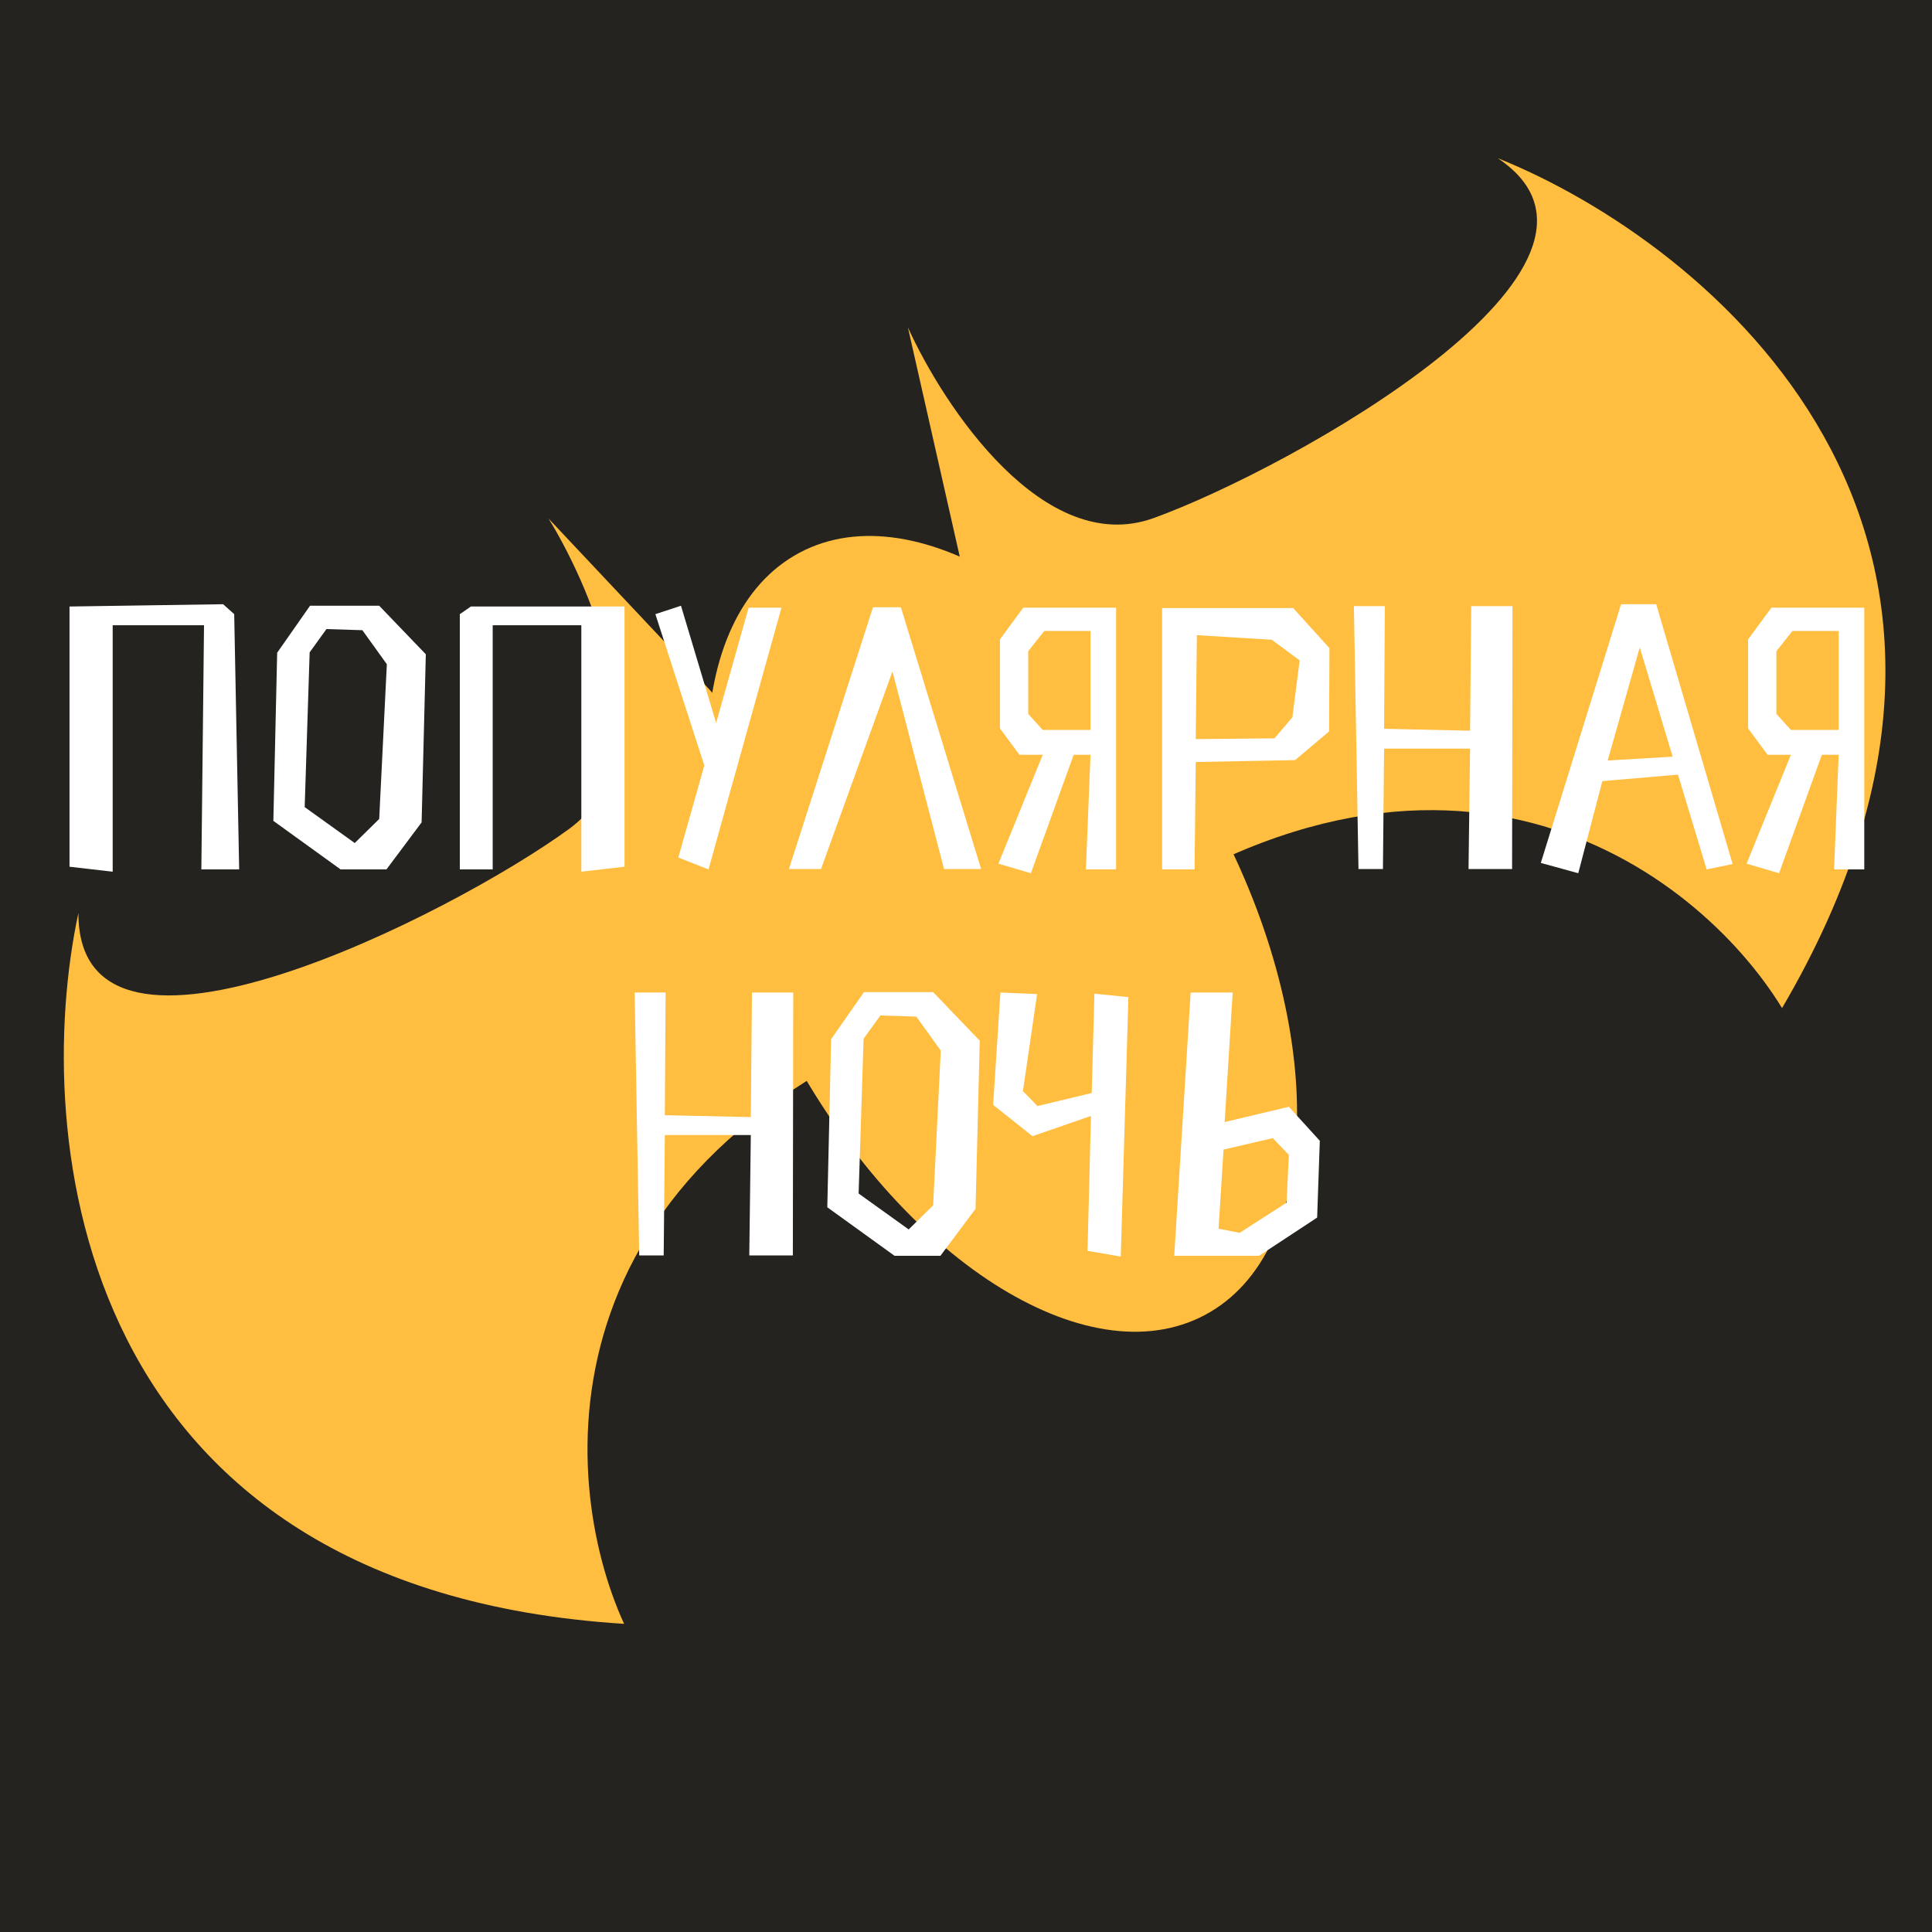
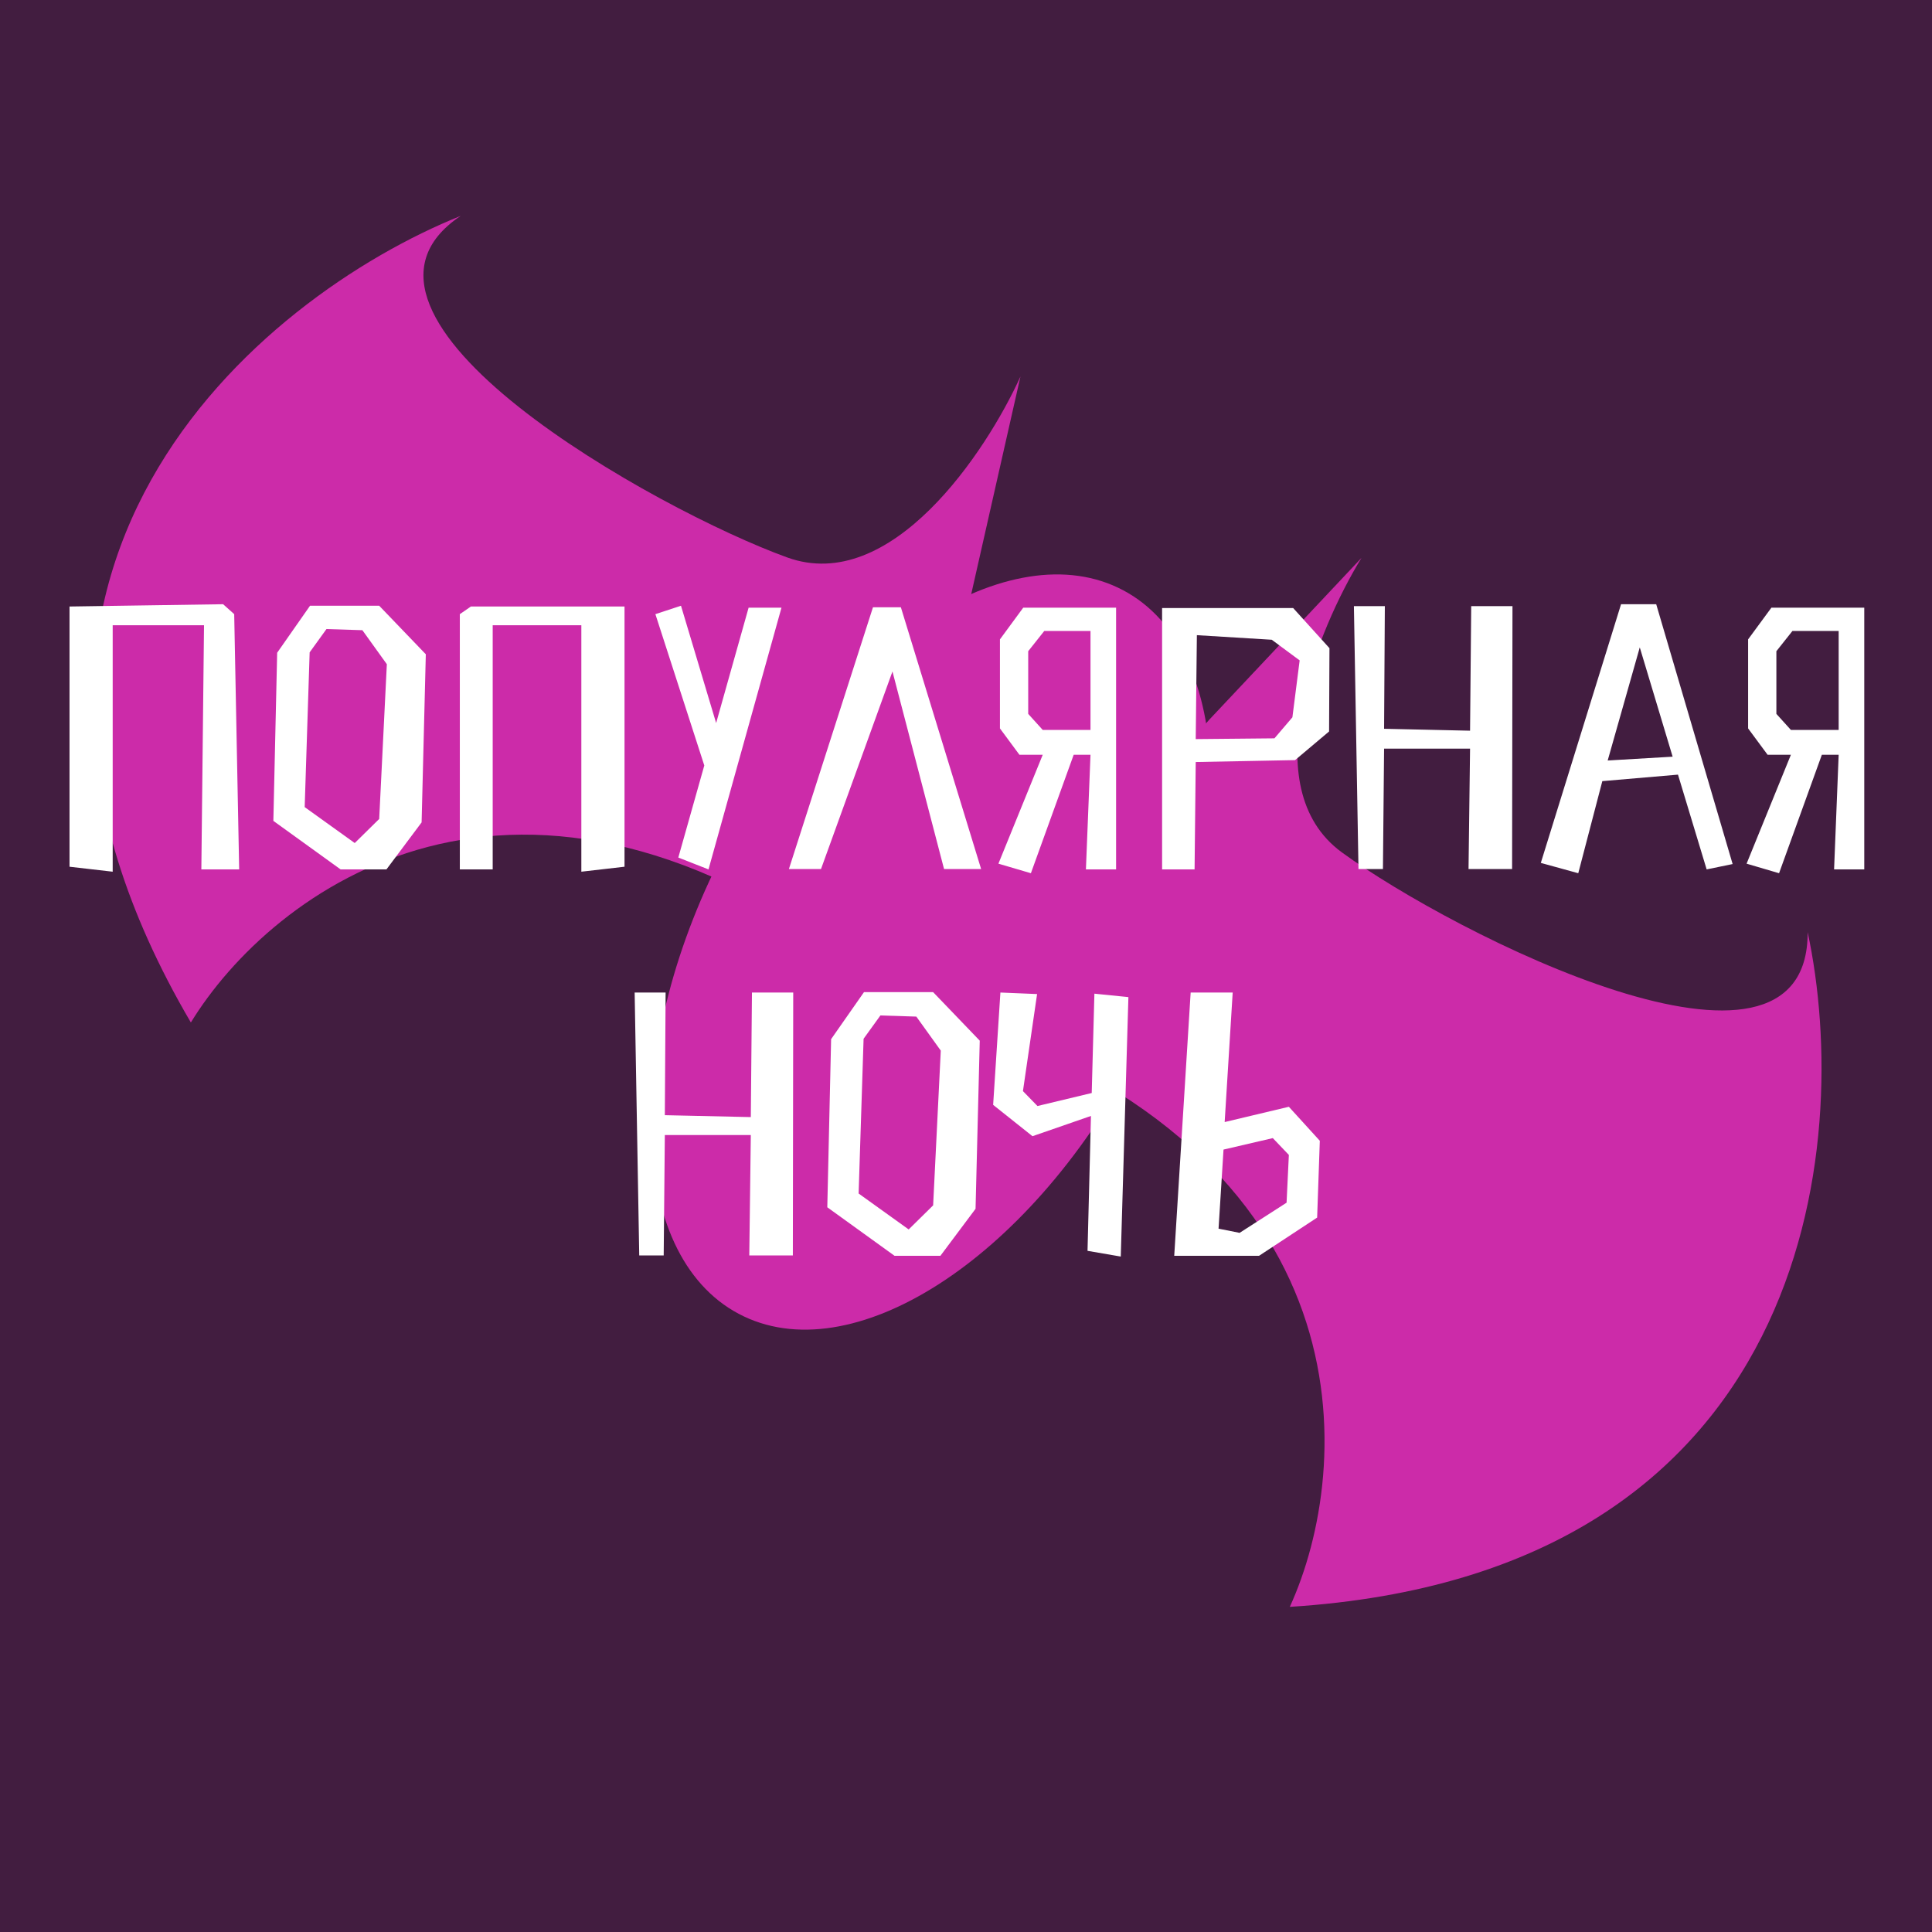
<svg xmlns="http://www.w3.org/2000/svg" width="180" height="180" viewBox="0 0 180 180" fill="none">
-   <g clip-path="url(#clip0_486_3916)">
-     <rect width="180" height="180" fill="#242320" />
-     <path d="M113.327 76.395C123.756 96.007 123.276 116.656 112.256 122.516C101.236 128.376 83.849 117.228 73.42 97.616C62.992 78.004 63.471 57.355 74.491 51.495C85.511 45.635 102.899 56.784 113.327 76.395Z" fill="#FFBE3F" />
-     <path d="M51.108 48.312L66.072 64.215L91.474 93.222C49.872 107.014 51.921 137.68 58.145 151.29C6.796 148.054 2.857 105.783 7.306 85.052C7.239 102.874 42.095 85.207 53.032 77.222C61.782 70.834 55.395 55.287 51.108 48.312Z" fill="#FFBE3F" />
-     <path d="M84.589 30.507L89.406 51.806L99.252 89.085C133.948 62.306 158.227 81.151 166.029 93.921C192.058 49.539 159.215 22.638 139.54 14.736C154.353 24.645 120.217 43.665 107.481 48.268C97.292 51.95 87.974 37.962 84.589 30.507Z" fill="#FFBE3F" />
+   <g clip-path="url(#clip0_551_1989)">
+     <rect width="180" height="180" fill="#421D40" />
+     <path d="M67.799 78.63C57.902 97.242 58.357 116.839 68.815 122.4C79.273 127.961 95.775 117.381 105.671 98.769C115.568 80.157 115.113 60.56 104.655 54.999C94.197 49.438 77.696 60.018 67.799 78.63Z" fill="#CC2BA9" />
+     <path d="M126.847 51.978L112.646 67.071L88.539 94.599C128.019 107.688 126.075 136.791 120.168 149.707C168.9 146.636 172.638 106.519 168.416 86.845C168.479 103.759 135.401 86.993 125.02 79.415C116.716 73.352 122.778 58.598 126.847 51.978Z" fill="#CC2BA9" />
+     <path d="M95.072 35.082L90.5 55.294L81.156 90.673C48.23 65.26 25.188 83.144 17.783 95.263C-6.919 53.144 24.25 27.614 42.922 20.114C28.864 29.519 61.26 47.569 73.347 51.937C83.016 55.432 91.859 42.157 95.072 35.082Z" fill="#CC2BA9" />
    <path d="M18.759 81H22.283L21.82 57.219L20.788 56.294L6.477 56.507L6.477 80.751L10.499 81.214V58.252H19.008L18.759 81ZM31.733 81H36.005L39.28 76.621L39.672 60.957L35.329 56.436H28.885L25.823 60.815L25.468 76.479L31.733 81ZM33.762 58.714L36.041 61.883L35.329 76.301L33.05 78.544L28.387 75.197L28.849 60.779L30.416 58.608L33.762 58.714ZM45.903 58.252H54.162V81.214L58.185 80.751V56.507H43.874L42.841 57.219V81H45.903V58.252ZM63.197 79.896L66.009 81L72.809 56.614H69.747L66.721 67.365L63.446 56.436L61.061 57.219L65.618 71.317L63.197 79.896ZM83.149 62.559L87.955 80.964H91.408L83.932 56.578H81.333L73.501 80.964H76.492L83.149 62.559ZM101.599 70.32L101.172 81H103.984V56.614H95.334L93.162 59.569V67.864L94.978 70.32H97.149L93.02 80.466L96.046 81.356L100.033 70.32H101.599ZM101.599 68.006H97.149L95.796 66.511V60.672L97.292 58.786H101.599V68.006ZM111.403 70.996L120.659 70.818L123.828 68.148L123.863 60.388L120.481 56.65H108.27V81H111.296L111.403 70.996ZM111.403 68.86L111.51 59.177L118.488 59.604L121.086 61.527L120.41 66.831L118.737 68.789L111.403 68.86ZM140.878 80.964L140.914 56.472H137.069L136.962 68.077L128.952 67.899L129.023 56.472H126.14L126.567 80.964H128.845L128.952 69.75H136.962L136.82 80.964H140.878ZM159.004 81L161.425 80.502L154.305 56.294H151.03L143.554 80.395L147.043 81.356L149.285 72.776L156.334 72.171L159.004 81ZM152.774 60.316L155.836 70.498L149.784 70.854L152.774 60.316ZM171.304 70.32L170.877 81H173.689V56.614H165.039L162.867 59.569V67.864L164.683 70.32H166.854L162.725 80.466L165.751 81.356L169.738 70.32H171.304ZM171.304 68.006H166.854L165.501 66.511V60.672L166.997 58.786H171.304V68.006ZM73.868 116.964L73.903 92.472H70.058L69.951 104.077L61.941 103.899L62.013 92.472H59.129L59.556 116.964H61.835L61.941 105.75H69.951L69.809 116.964H73.868ZM83.343 117H87.615L90.89 112.621L91.281 96.957L86.938 92.436H80.495L77.433 96.815L77.077 112.479L83.343 117ZM85.372 94.714L87.65 97.883L86.938 112.301L84.66 114.544L79.996 111.197L80.459 96.779L82.025 94.608L85.372 94.714ZM105.131 92.899L101.963 92.578L101.713 101.834L96.658 103.045L95.305 101.656L96.623 92.614L93.205 92.472L92.529 102.938L96.195 105.857L101.642 103.97L101.322 116.537L104.419 117.071L105.131 92.899ZM114.847 92.472H110.931L109.4 117H117.303L122.715 113.44L122.964 106.284L120.08 103.116L114.099 104.54L114.847 92.472ZM118.585 106.035L120.08 107.602L119.867 112.052L115.488 114.864L113.53 114.472L113.993 107.103L118.585 106.035Z" fill="white" />
  </g>
  <defs>
-     <clipPath id="clip0_486_3916">
+     <clipPath id="clip0_551_1989">
      <rect width="180" height="180" fill="white" />
    </clipPath>
  </defs>
</svg>
